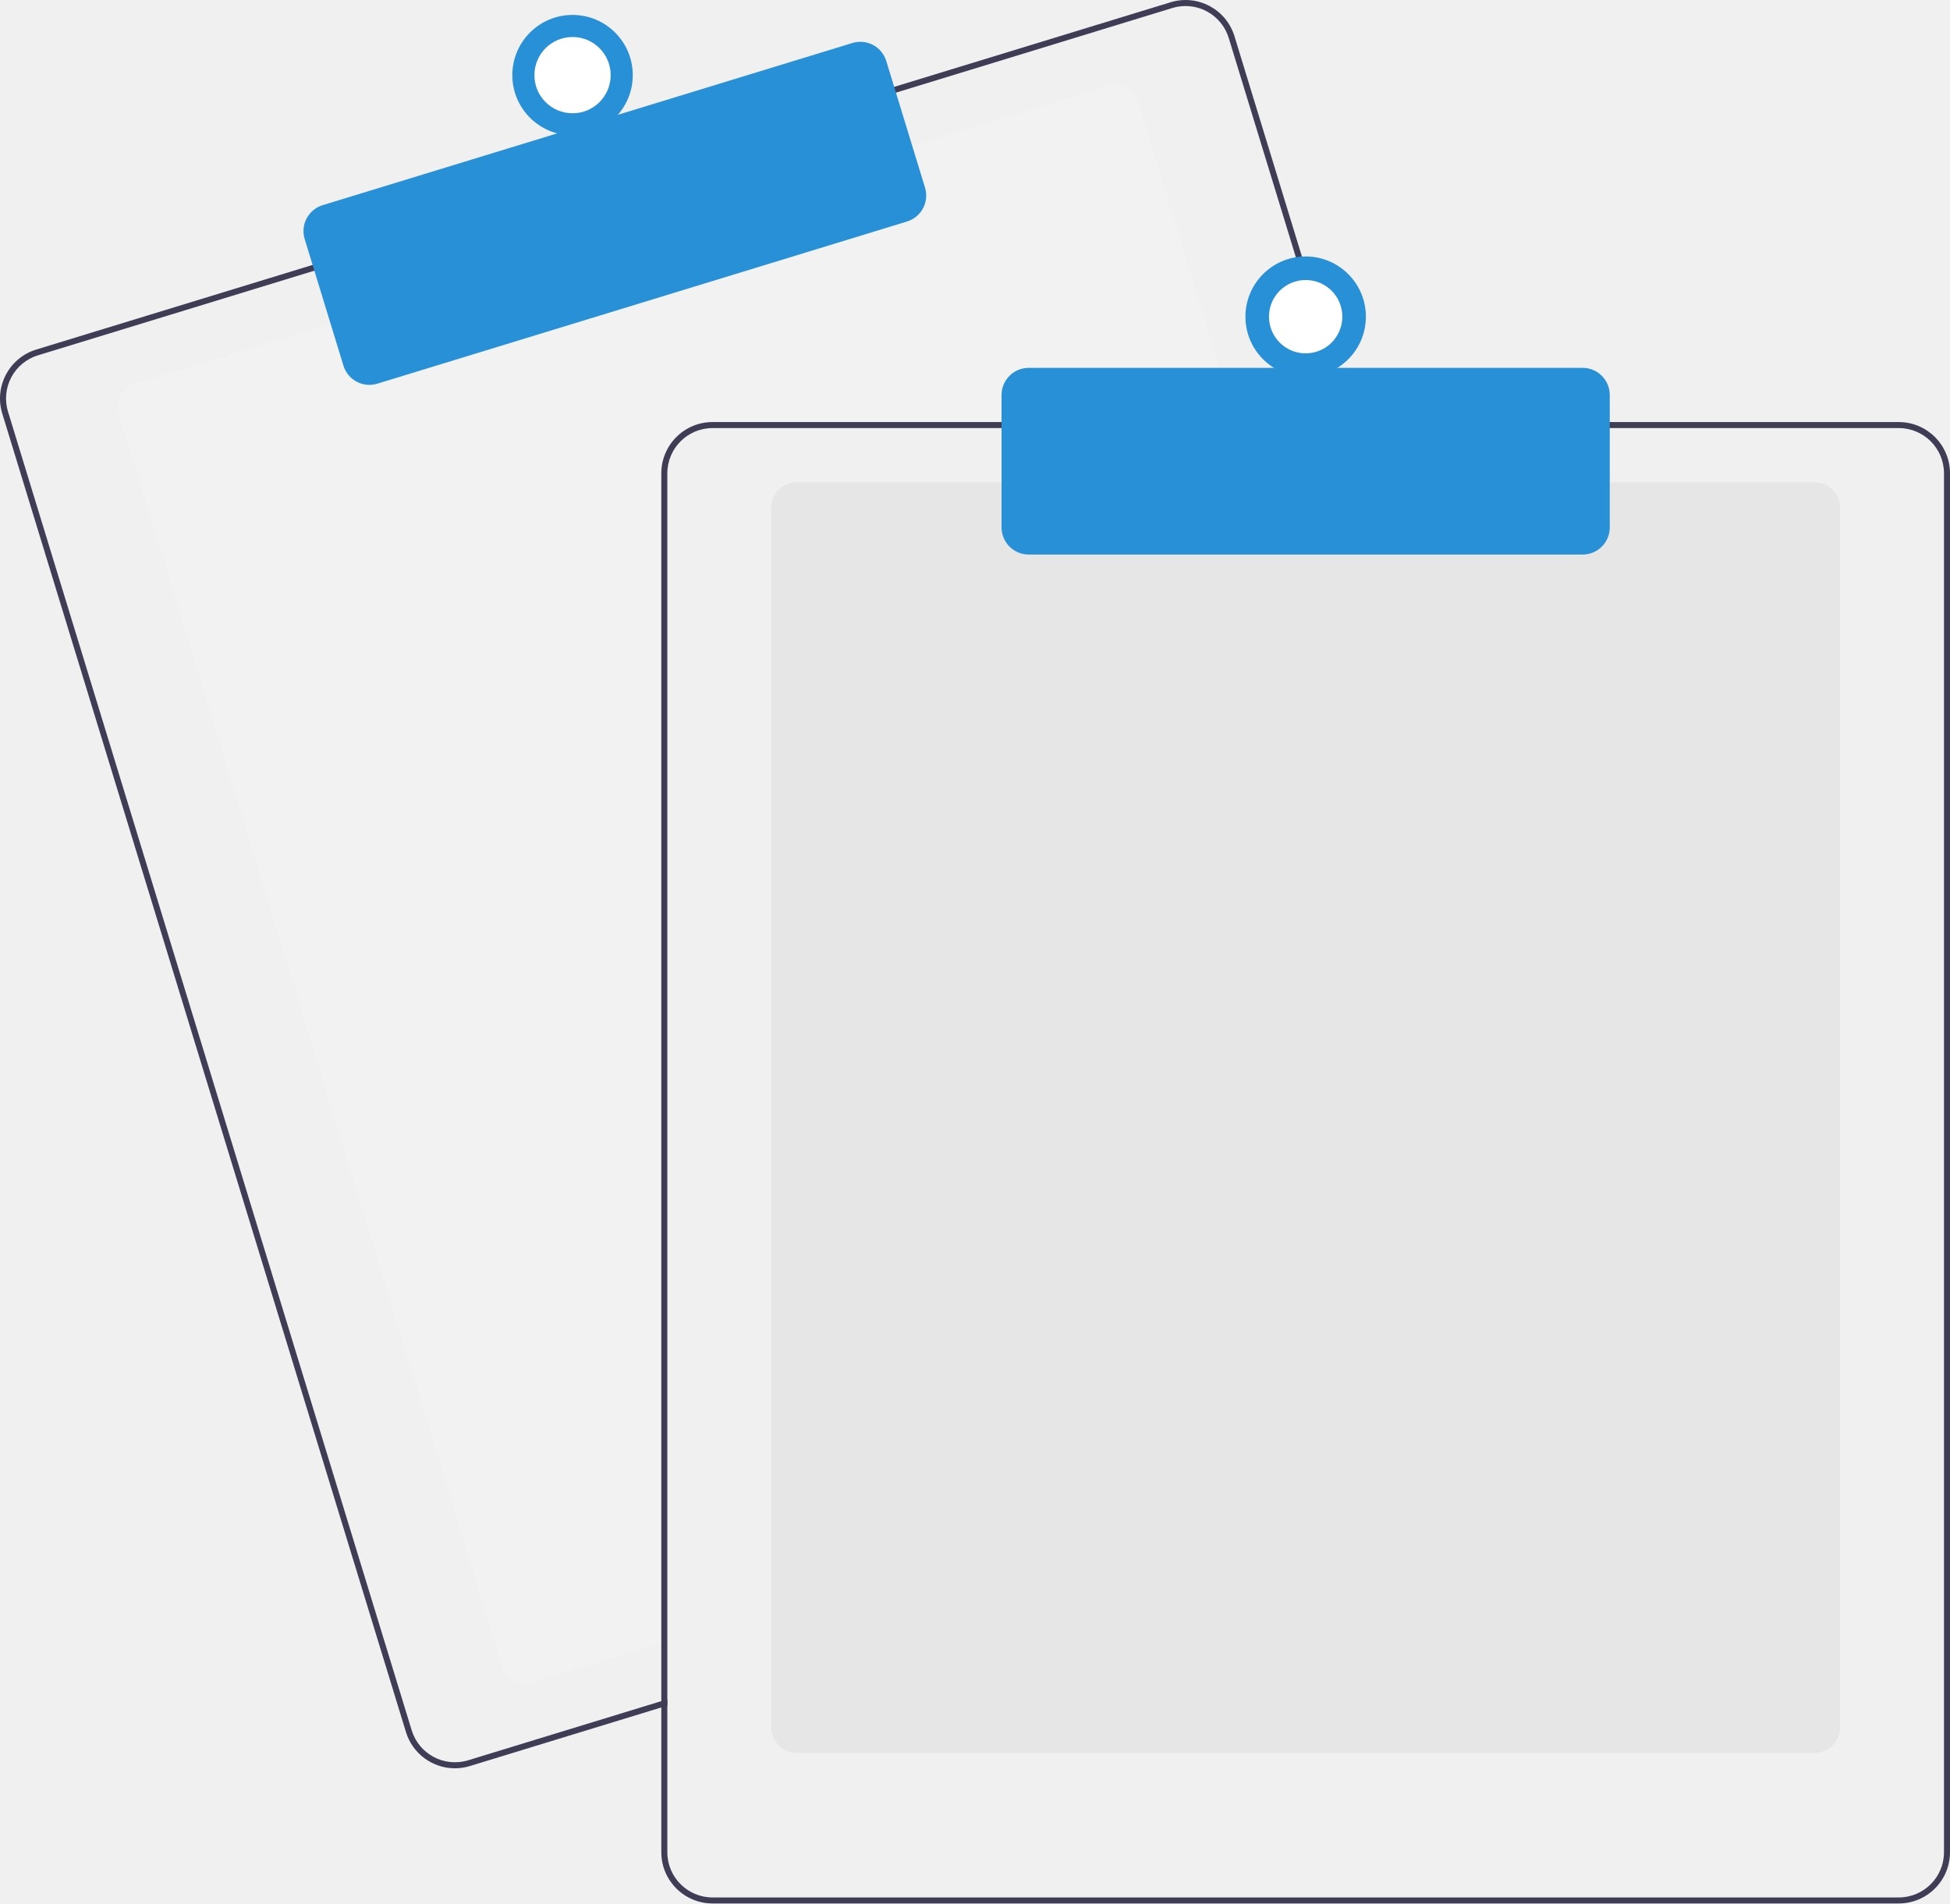
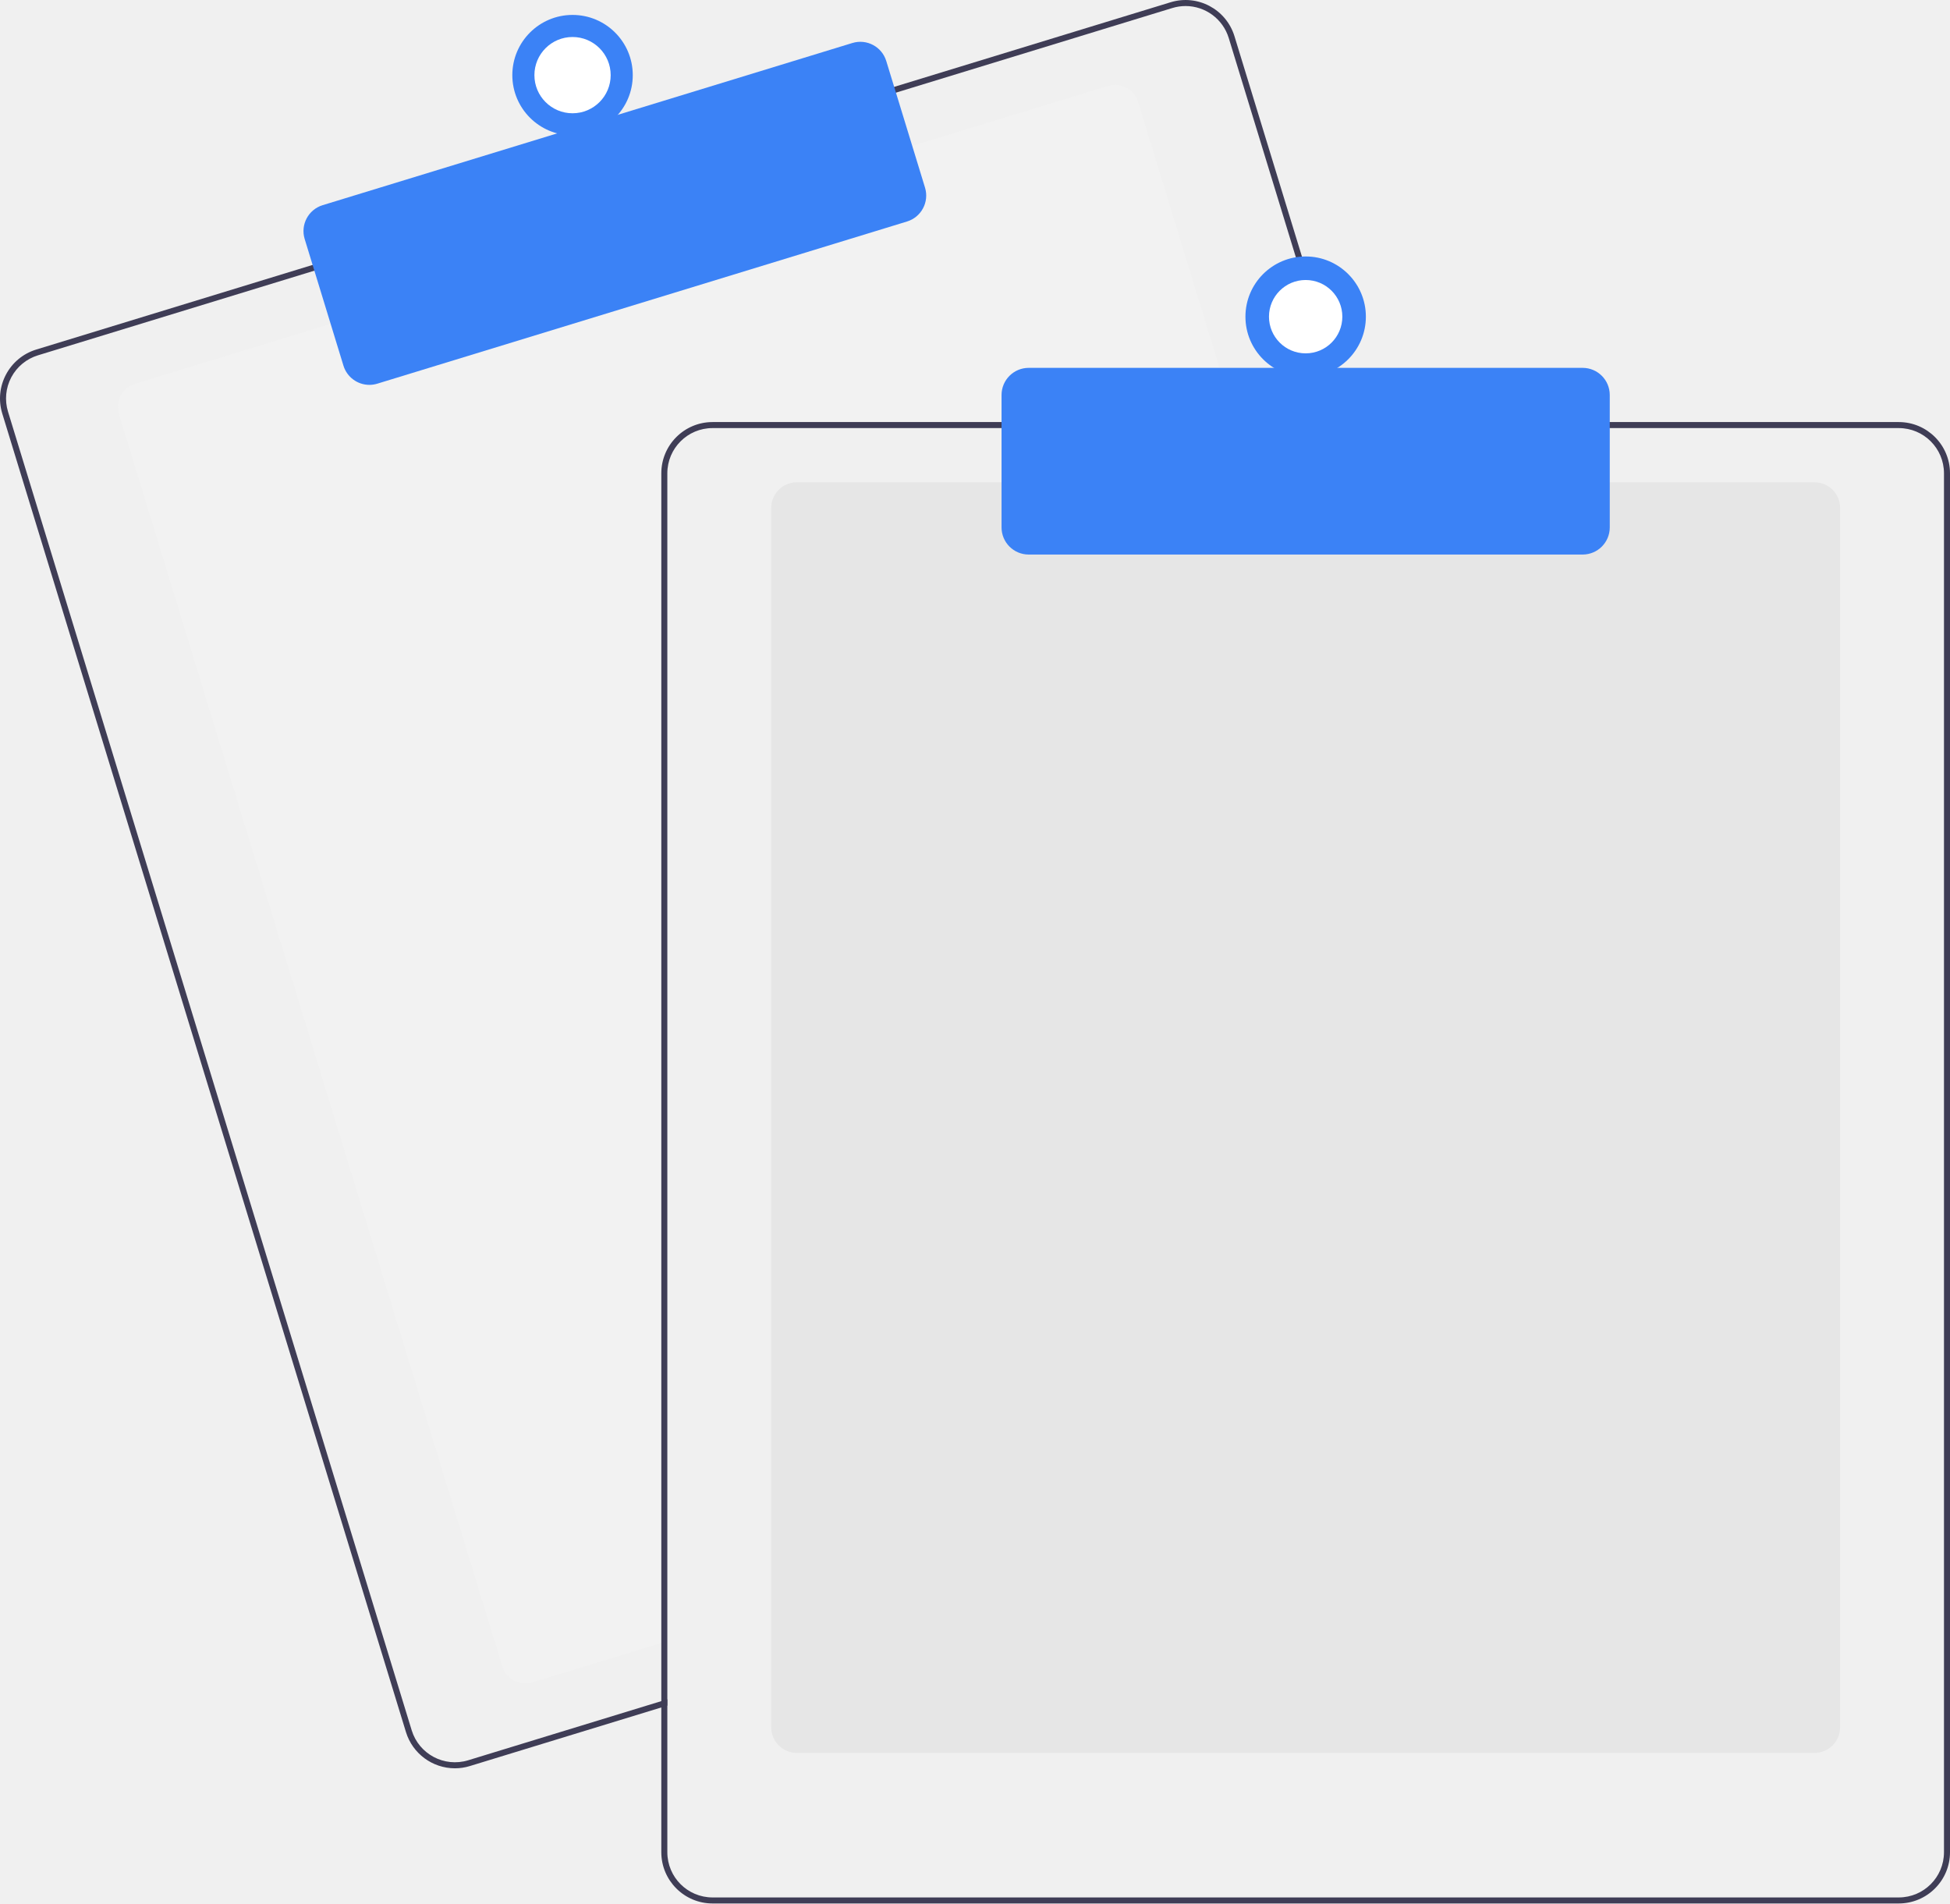
<svg xmlns="http://www.w3.org/2000/svg" data-name="Layer 1" width="647.636" height="632.174" viewBox="0 0 647.636 632.174">
  <path d="M687.328,276.087H512.818a15.018,15.018,0,0,0-15,15v387.85l-2,.61-42.81,13.11a8.007,8.007,0,0,1-9.99-5.31L315.678,271.397a8.003,8.003,0,0,1,5.31-9.99l65.97-20.2,191.25-58.54,65.97-20.2a7.989,7.989,0,0,1,9.99,5.3l32.55,106.32Z" transform="translate(-276.1819 -133.9131)" fill="#f2f2f2" />
  <path d="M725.408,274.087l-39.23-128.14a16.994,16.994,0,0,0-21.23-11.28l-92.75,28.39L380.958,221.607l-92.75,28.4a17.015,17.015,0,0,0-11.28,21.23l134.08,437.93a17.027,17.027,0,0,0,16.26,12.03,16.789,16.789,0,0,0,4.97-.75l63.58-19.46,2-.62v-2.09l-2,.61-64.17,19.65a15.015,15.015,0,0,1-18.73-9.95l-134.07-437.94a14.979,14.979,0,0,1,9.95-18.73l92.75-28.4,191.24-58.54,92.75-28.4a15.156,15.156,0,0,1,4.41-.66,15.015,15.015,0,0,1,14.32,10.61l39.05,127.56.62,2h2.08Z" transform="translate(-276.1819 -133.9131)" fill="#3f3d56" />
-   <path d="M398.863,261.734a9.016,9.016,0,0,1-8.611-6.367l-12.88-42.072a8.999,8.999,0,0,1,5.971-11.24l175.939-53.864a9.009,9.009,0,0,1,11.241,5.971l12.88,42.072a9.01,9.01,0,0,1-5.971,11.241L401.492,261.339A8.976,8.976,0,0,1,398.863,261.734Z" transform="translate(-276.1819 -133.9131)" fill="#2890d6" />
-   <circle cx="190.154" cy="24.955" r="20" fill="#2890d6" />
+   <path d="M398.863,261.734a9.016,9.016,0,0,1-8.611-6.367l-12.88-42.072a8.999,8.999,0,0,1,5.971-11.24l175.939-53.864a9.009,9.009,0,0,1,11.241,5.971l12.88,42.072a9.01,9.01,0,0,1-5.971,11.241L401.492,261.339A8.976,8.976,0,0,1,398.863,261.734Z" transform="translate(-276.1819 -133.9131)" fill="#3b82f6" />
+   <circle cx="190.154" cy="24.955" r="20" fill="#3b82f6" />
  <circle cx="190.154" cy="24.955" r="12.665" fill="#fff" />
  <path d="M878.818,716.087h-338a8.51,8.51,0,0,1-8.5-8.5v-405a8.51,8.51,0,0,1,8.5-8.5h338a8.51,8.51,0,0,1,8.5,8.5v405A8.51,8.51,0,0,1,878.818,716.087Z" transform="translate(-276.1819 -133.9131)" fill="#e6e6e6" />
  <path d="M723.318,274.087h-210.5a17.024,17.024,0,0,0-17,17v407.8l2-.61v-407.19a15.018,15.018,0,0,1,15-15H723.938Zm183.5,0h-394a17.024,17.024,0,0,0-17,17v458a17.024,17.024,0,0,0,17,17h394a17.024,17.024,0,0,0,17-17v-458A17.024,17.024,0,0,0,906.818,274.087Zm15,475a15.018,15.018,0,0,1-15,15h-394a15.018,15.018,0,0,1-15-15v-458a15.018,15.018,0,0,1,15-15h394a15.018,15.018,0,0,1,15,15Z" transform="translate(-276.1819 -133.9131)" fill="#3f3d56" />
-   <path d="M801.818,318.087h-184a9.01,9.01,0,0,1-9-9v-44a9.01,9.01,0,0,1,9-9h184a9.01,9.01,0,0,1,9,9v44A9.01,9.01,0,0,1,801.818,318.087Z" transform="translate(-276.1819 -133.9131)" fill="#2890d6" />
-   <circle cx="433.636" cy="105.174" r="20" fill="#2890d6" />
+   <path d="M801.818,318.087h-184a9.01,9.01,0,0,1-9-9v-44a9.01,9.01,0,0,1,9-9h184a9.01,9.01,0,0,1,9,9v44A9.01,9.01,0,0,1,801.818,318.087Z" transform="translate(-276.1819 -133.9131)" fill="#3b82f6" />
+   <circle cx="433.636" cy="105.174" r="20" fill="#3b82f6" />
  <circle cx="433.636" cy="105.174" r="12.182" fill="#fff" />
</svg>
